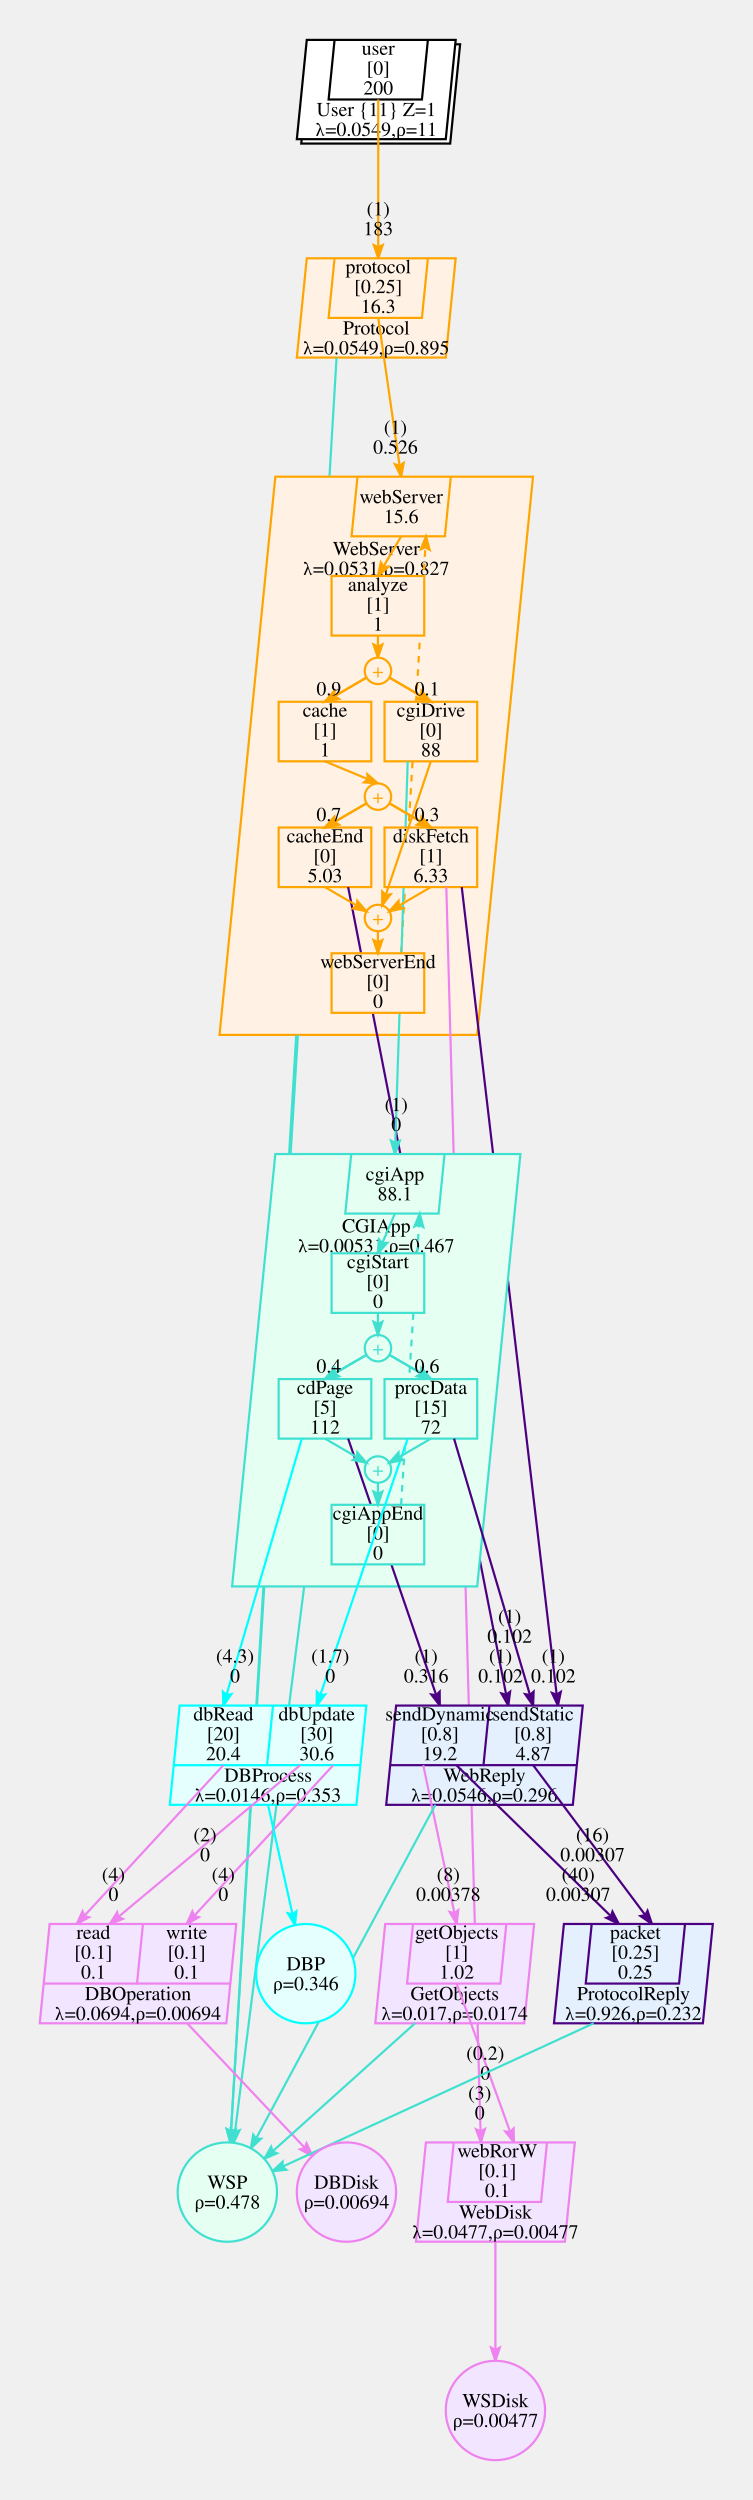
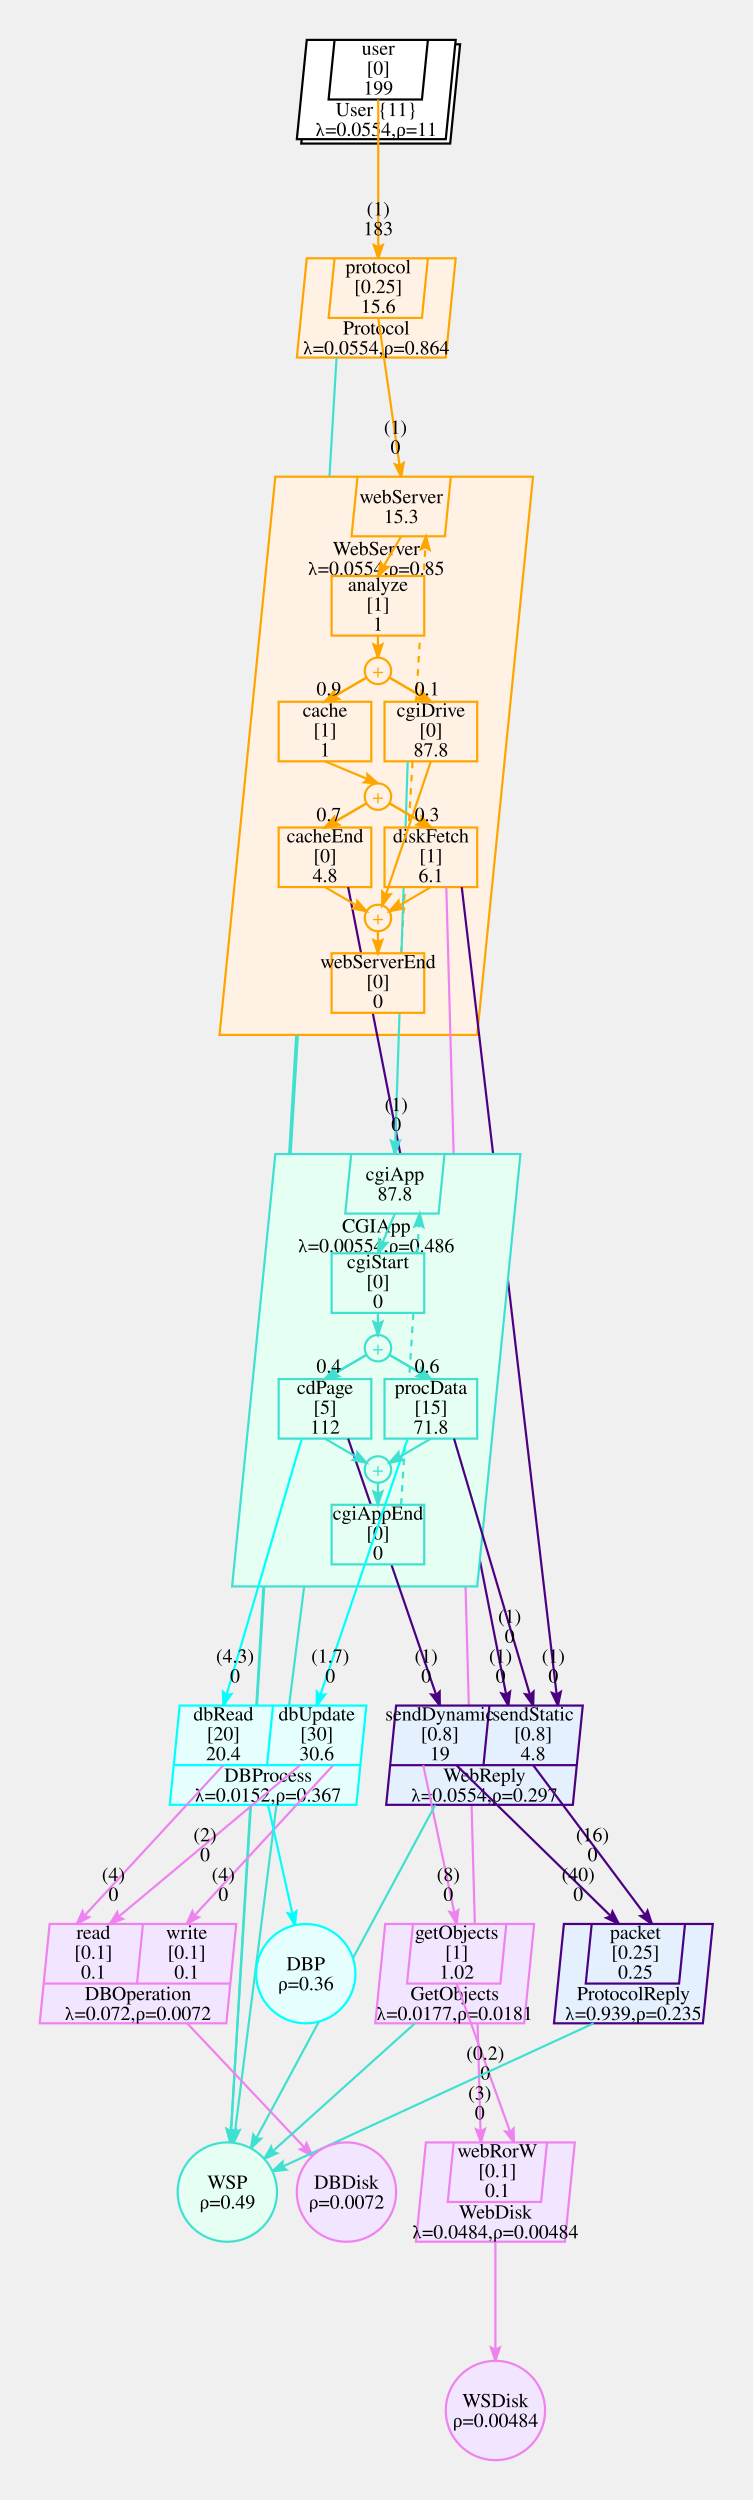
<svg xmlns="http://www.w3.org/2000/svg" width="4.737in" height="15.736in" viewBox="0 0 8528 28325">
  <polygon fill="#ffffff" stroke="black" stroke-width="25" points="3526.25,500 5213.75,500 5101.25,1625 3413.75,1625 " />
  <polygon fill="#ffffff" stroke="black" stroke-width="25" points="3476.25,450 5163.75,450 5051.25,1575 3363.75,1575 " />
-   <text x="4264" y="1538" font-family="Times" font-style="Roman" font-size="225" fill="black" text-anchor="middle">λ=0.0549,ρ=11</text>
-   <text x="4264" y="1313" font-family="Times" font-style="Roman" font-size="225" fill="black" text-anchor="middle">User {11} Z=1</text>
+   <text x="4264" y="1538" font-family="Times" font-style="Roman" font-size="225" fill="black" text-anchor="middle">λ=0.0554,ρ=11</text>
+   <text x="4264" y="1313" font-family="Times" font-style="Roman" font-size="225" fill="black" text-anchor="middle">User {11}</text>
  <polyline stroke="black" stroke-width="25" fill="none" points="3791.25,450 3723.75,1125 4781.25,1125 4848.75,450 " />
-   <text x="4286" y="1069" font-family="Times" font-style="Roman" font-size="225" fill="black" text-anchor="middle">200</text>
+   <text x="4286" y="1069" font-family="Times" font-style="Roman" font-size="225" fill="black" text-anchor="middle">199</text>
  <text x="4286" y="844" font-family="Times" font-style="Roman" font-size="225" fill="black" text-anchor="middle">[0]</text>
  <text x="4286" y="619" font-family="Times" font-style="Roman" font-size="225" fill="black" text-anchor="middle">user</text>
  <line x1="4286.25" y1="1125" x2="4286.25" y2="2925" stroke="Orange" stroke-width="25" />
  <polygon fill="Orange" stroke="Orange" stroke-width="25" points="4286.25,2925 4336.25,2775 4286.25,2800 4236.25,2775 " />
  <text x="4286" y="2663" font-family="Times" font-style="Roman" font-size="225" fill="black" text-anchor="middle">183</text>
  <text x="4286" y="2438" font-family="Times" font-style="Roman" font-size="225" fill="black" text-anchor="middle">(1)</text>
  <polygon fill="#fff2e5" stroke="Orange" stroke-width="25" points="3476.25,2925 5163.75,2925 5051.25,4050 3363.75,4050 " />
-   <text x="4264" y="4013" font-family="Times" font-style="Roman" font-size="225" fill="black" text-anchor="middle">λ=0.0549,ρ=0.895</text>
+   <text x="4264" y="4013" font-family="Times" font-style="Roman" font-size="225" fill="black" text-anchor="middle">λ=0.0554,ρ=0.864</text>
  <text x="4264" y="3788" font-family="Times" font-style="Roman" font-size="225" fill="black" text-anchor="middle">Protocol</text>
  <polyline stroke="Orange" stroke-width="25" fill="none" points="3791.25,2925 3723.75,3600 4781.25,3600 4848.75,2925 " />
-   <text x="4286" y="3544" font-family="Times" font-style="Roman" font-size="225" fill="black" text-anchor="middle">16.3</text>
+   <text x="4286" y="3544" font-family="Times" font-style="Roman" font-size="225" fill="black" text-anchor="middle">15.6</text>
  <text x="4286" y="3319" font-family="Times" font-style="Roman" font-size="225" fill="black" text-anchor="middle">[0.25]</text>
  <text x="4286" y="3094" font-family="Times" font-style="Roman" font-size="225" fill="black" text-anchor="middle">protocol</text>
  <line x1="4286.25" y1="3600" x2="4546.25" y2="5400" stroke="Orange" stroke-width="25" />
  <polygon fill="Orange" stroke="Orange" stroke-width="25" points="4546.25,5400 4574.29,5244.39 4528.38,5276.28 4475.32,5258.69 " />
-   <text x="4481" y="5138" font-family="Times" font-style="Roman" font-size="225" fill="black" text-anchor="middle">0.526</text>
+   <text x="4481" y="5138" font-family="Times" font-style="Roman" font-size="225" fill="black" text-anchor="middle">0</text>
  <text x="4481" y="4913" font-family="Times" font-style="Roman" font-size="225" fill="black" text-anchor="middle">(1)</text>
  <line x1="3813.75" y1="4050" x2="2609.68" y2="24276" stroke="Turquoise" stroke-width="25" />
  <polygon fill="Turquoise" stroke="Turquoise" stroke-width="25" points="2609.68,24276 2668.5,24129.2 2617.11,24151.2 2568.68,24123.3 " />
  <polygon fill="#fff2e5" stroke="Orange" stroke-width="25" points="3120,5400 6040,5400 5407.5,11725 2487.5,11725 " />
-   <text x="4264" y="6513" font-family="Times" font-style="Roman" font-size="225" fill="black" text-anchor="middle">λ=0.0531,ρ=0.827</text>
+   <text x="4264" y="6513" font-family="Times" font-style="Roman" font-size="225" fill="black" text-anchor="middle">λ=0.0554,ρ=0.85</text>
  <text x="4264" y="6288" font-family="Times" font-style="Roman" font-size="225" fill="black" text-anchor="middle">WebServer</text>
  <polyline stroke="Orange" stroke-width="25" fill="none" points="4051.25,5400 3983.75,6075 5041.25,6075 5108.75,5400 " />
-   <text x="4546" y="5925" font-family="Times" font-style="Roman" font-size="225" fill="black" text-anchor="middle">15.6</text>
+   <text x="4546" y="5925" font-family="Times" font-style="Roman" font-size="225" fill="black" text-anchor="middle">15.3</text>
  <text x="4546" y="5700" font-family="Times" font-style="Roman" font-size="225" fill="black" text-anchor="middle">webServer</text>
  <line x1="4546.25" y1="6075" x2="4282.5" y2="6525" stroke="Orange" stroke-width="25" />
  <polygon fill="Orange" stroke="Orange" stroke-width="25" points="4282.5,6525 4401.49,6420.87 4345.71,6417.16 4315.21,6370.31 " />
  <line x1="4545" y1="10800" x2="4827.5" y2="6075" stroke-dasharray="75" stroke="Orange" stroke-width="25" />
  <polygon fill="Orange" stroke="Orange" stroke-width="25" points="4827.5,6075 4768.64,6221.75 4820.04,6199.78 4868.46,6227.72 " />
  <polygon fill="#fff2e5" stroke="Orange" stroke-width="25" points="3757.5,7200 3757.5,6525 4807.5,6525 4807.5,7200 3757.5,7200 " />
  <text x="4283" y="7144" font-family="Times" font-style="Roman" font-size="225" fill="black" text-anchor="middle">1</text>
  <text x="4283" y="6919" font-family="Times" font-style="Roman" font-size="225" fill="black" text-anchor="middle">[1]</text>
  <text x="4283" y="6694" font-family="Times" font-style="Roman" font-size="225" fill="black" text-anchor="middle">analyze</text>
  <polygon fill="#fff2e5" stroke="Orange" stroke-width="25" points="3157.5,8625 3157.5,7950 4207.5,7950 4207.5,8625 3157.5,8625 " />
  <text x="3683" y="8569" font-family="Times" font-style="Roman" font-size="225" fill="black" text-anchor="middle">1</text>
  <text x="3683" y="8344" font-family="Times" font-style="Roman" font-size="225" fill="black" text-anchor="middle">[1]</text>
  <text x="3683" y="8119" font-family="Times" font-style="Roman" font-size="225" fill="black" text-anchor="middle">cache</text>
  <polygon fill="#fff2e5" stroke="Orange" stroke-width="25" points="3157.5,10050 3157.5,9375 4207.5,9375 4207.5,10050 3157.5,10050 " />
  <line x1="3945" y1="10050" x2="5760" y2="19325" stroke="Indigo" stroke-width="25" />
  <polygon fill="Indigo" stroke="Indigo" stroke-width="25" points="5760,19325 5780.26,19168.2 5735.99,19202.3 5682.12,19187.4 " />
-   <text x="5672" y="19063" font-family="Times" font-style="Roman" font-size="225" fill="black" text-anchor="middle">0.102</text>
+   <text x="5672" y="19063" font-family="Times" font-style="Roman" font-size="225" fill="black" text-anchor="middle">0</text>
  <text x="5672" y="18838" font-family="Times" font-style="Roman" font-size="225" fill="black" text-anchor="middle">(1)</text>
-   <text x="3683" y="9994" font-family="Times" font-style="Roman" font-size="225" fill="black" text-anchor="middle">5.03</text>
+   <text x="3683" y="9994" font-family="Times" font-style="Roman" font-size="225" fill="black" text-anchor="middle">4.8</text>
  <text x="3683" y="9769" font-family="Times" font-style="Roman" font-size="225" fill="black" text-anchor="middle">[0]</text>
  <text x="3683" y="9544" font-family="Times" font-style="Roman" font-size="225" fill="black" text-anchor="middle">cacheEnd</text>
  <polygon fill="#fff2e5" stroke="Orange" stroke-width="25" points="4357.5,8625 4357.5,7950 5407.5,7950 5407.5,8625 4357.5,8625 " />
  <line x1="4620" y1="8625" x2="4475" y2="13075" stroke="Turquoise" stroke-width="25" />
  <polygon fill="Turquoise" stroke="Turquoise" stroke-width="25" points="4475,13075 4529.86,12926.7 4479.07,12950.1 4429.91,12923.5 " />
  <text x="4490" y="12813" font-family="Times" font-style="Roman" font-size="225" fill="black" text-anchor="middle">0</text>
  <text x="4490" y="12588" font-family="Times" font-style="Roman" font-size="225" fill="black" text-anchor="middle">(1)</text>
-   <text x="4883" y="8569" font-family="Times" font-style="Roman" font-size="225" fill="black" text-anchor="middle">88</text>
+   <text x="4883" y="8569" font-family="Times" font-style="Roman" font-size="225" fill="black" text-anchor="middle">87.8</text>
  <text x="4883" y="8344" font-family="Times" font-style="Roman" font-size="225" fill="black" text-anchor="middle">[0]</text>
  <text x="4883" y="8119" font-family="Times" font-style="Roman" font-size="225" fill="black" text-anchor="middle">cgiDrive</text>
  <polygon fill="#fff2e5" stroke="Orange" stroke-width="25" points="4357.5,10050 4357.5,9375 5407.5,9375 5407.5,10050 4357.5,10050 " />
  <line x1="5057.5" y1="10050" x2="5448.75" y2="24275" stroke="Violet" stroke-width="25" />
  <polygon fill="Violet" stroke="Violet" stroke-width="25" points="5448.75,24275 5494.61,24123.7 5445.31,24150 5394.64,24126.4 " />
  <text x="5436" y="24013" font-family="Times" font-style="Roman" font-size="225" fill="black" text-anchor="middle">0</text>
  <text x="5436" y="23788" font-family="Times" font-style="Roman" font-size="225" fill="black" text-anchor="middle">(3)</text>
  <line x1="5232.5" y1="10050" x2="6322.5" y2="19325" stroke="Indigo" stroke-width="25" />
  <polygon fill="Indigo" stroke="Indigo" stroke-width="25" points="6322.5,19325 6354.65,19170.2 6307.91,19200.9 6255.33,19181.9 " />
-   <text x="6270" y="19063" font-family="Times" font-style="Roman" font-size="225" fill="black" text-anchor="middle">0.102</text>
+   <text x="6270" y="19063" font-family="Times" font-style="Roman" font-size="225" fill="black" text-anchor="middle">0</text>
  <text x="6270" y="18838" font-family="Times" font-style="Roman" font-size="225" fill="black" text-anchor="middle">(1)</text>
-   <text x="4883" y="9994" font-family="Times" font-style="Roman" font-size="225" fill="black" text-anchor="middle">6.33</text>
+   <text x="4883" y="9994" font-family="Times" font-style="Roman" font-size="225" fill="black" text-anchor="middle">6.1</text>
  <text x="4883" y="9769" font-family="Times" font-style="Roman" font-size="225" fill="black" text-anchor="middle">[1]</text>
  <text x="4883" y="9544" font-family="Times" font-style="Roman" font-size="225" fill="black" text-anchor="middle">diskFetch</text>
  <polygon fill="#fff2e5" stroke="Orange" stroke-width="25" points="3757.5,11475 3757.5,10800 4807.5,10800 4807.5,11475 3757.5,11475 " />
  <text x="4283" y="11419" font-family="Times" font-style="Roman" font-size="225" fill="black" text-anchor="middle">0</text>
  <text x="4283" y="11194" font-family="Times" font-style="Roman" font-size="225" fill="black" text-anchor="middle">[0]</text>
  <text x="4283" y="10969" font-family="Times" font-style="Roman" font-size="225" fill="black" text-anchor="middle">webServerEnd</text>
  <line x1="4282.5" y1="7200" x2="4282.5" y2="7450" stroke="Orange" stroke-width="25" />
  <polygon fill="Orange" stroke="Orange" stroke-width="25" points="4282.5,7450 4332.5,7300 4282.5,7325 4232.5,7300 " />
  <line x1="3682.5" y1="8625" x2="4282.5" y2="8875" stroke="Orange" stroke-width="25" />
  <polygon fill="Orange" stroke="Orange" stroke-width="25" points="4282.5,8875 4163.27,8771.15 4167.12,8826.92 4124.81,8863.46 " />
  <circle cx="4283" cy="7600" r="150" fill="#fff2e5" stroke="Orange" stroke-width="25" />
  <text x="4283" y="7675" font-family="Times" font-style="Roman" font-size="225" fill="Orange" text-anchor="middle">+</text>
  <line x1="4152.93" y1="7675.58" x2="3682.5" y2="7950" stroke="Orange" stroke-width="25" />
  <polygon fill="Orange" stroke="Orange" stroke-width="25" points="3682.5,7950 3837.26,7917.61 3790.47,7887.02 3786.87,7831.23 " />
  <line x1="4412.07" y1="7675.58" x2="4882.5" y2="7950" stroke="Orange" stroke-width="25" />
  <polygon fill="Orange" stroke="Orange" stroke-width="25" points="4882.5,7950 4778.13,7831.23 4774.53,7887.02 4727.74,7917.61 " />
  <line x1="4152.93" y1="7675.58" x2="3682.5" y2="7950" stroke="Orange" stroke-width="25" />
  <polygon fill="Orange" stroke="Orange" stroke-width="25" points="3682.5,7950 3837.26,7917.61 3790.47,7887.02 3786.87,7831.23 " />
  <line x1="4412.07" y1="7675.58" x2="4882.5" y2="7950" stroke="Orange" stroke-width="25" />
  <polygon fill="Orange" stroke="Orange" stroke-width="25" points="4882.5,7950 4778.13,7831.23 4774.53,7887.02 4727.74,7917.61 " />
  <text x="3726" y="7877" font-family="Times" font-style="Roman" font-size="225" fill="black" text-anchor="middle">0.9</text>
  <text x="4839" y="7877" font-family="Times" font-style="Roman" font-size="225" fill="black" text-anchor="middle">0.1</text>
  <circle cx="4283" cy="10400" r="150" fill="#fff2e5" stroke="Orange" stroke-width="25" />
  <text x="4283" y="10475" font-family="Times" font-style="Roman" font-size="225" fill="Orange" text-anchor="middle">+</text>
  <line x1="3682.5" y1="10050" x2="4152.93" y2="10324.4" stroke="Orange" stroke-width="25" />
  <polygon fill="Orange" stroke="Orange" stroke-width="25" points="4152.93,10324.4 4048.56,10205.6 4044.96,10261.4 3998.17,10292 " />
  <line x1="4882.5" y1="8625" x2="4330.53" y2="10257.9" stroke="Orange" stroke-width="25" />
  <polygon fill="Orange" stroke="Orange" stroke-width="25" points="4330.53,10257.9 4425.94,10131.8 4370.56,10139.5 4331.2,10099.8 " />
  <line x1="4882.5" y1="10050" x2="4412.07" y2="10324.4" stroke="Orange" stroke-width="25" />
  <polygon fill="Orange" stroke="Orange" stroke-width="25" points="4412.07,10324.4 4566.83,10292 4520.04,10261.4 4516.44,10205.6 " />
  <circle cx="4283" cy="9025" r="150" fill="#fff2e5" stroke="Orange" stroke-width="25" />
  <text x="4283" y="9100" font-family="Times" font-style="Roman" font-size="225" fill="Orange" text-anchor="middle">+</text>
  <line x1="4152.93" y1="9100.58" x2="3682.5" y2="9375" stroke="Orange" stroke-width="25" />
  <polygon fill="Orange" stroke="Orange" stroke-width="25" points="3682.5,9375 3837.26,9342.61 3790.47,9312.02 3786.87,9256.23 " />
  <line x1="4412.07" y1="9100.58" x2="4882.5" y2="9375" stroke="Orange" stroke-width="25" />
  <polygon fill="Orange" stroke="Orange" stroke-width="25" points="4882.5,9375 4778.13,9256.23 4774.53,9312.02 4727.74,9342.61 " />
  <line x1="4152.93" y1="9100.58" x2="3682.5" y2="9375" stroke="Orange" stroke-width="25" />
  <polygon fill="Orange" stroke="Orange" stroke-width="25" points="3682.5,9375 3837.26,9342.61 3790.47,9312.02 3786.87,9256.23 " />
  <line x1="4412.07" y1="9100.58" x2="4882.5" y2="9375" stroke="Orange" stroke-width="25" />
  <polygon fill="Orange" stroke="Orange" stroke-width="25" points="4882.5,9375 4778.13,9256.23 4774.53,9312.02 4727.74,9342.61 " />
  <text x="3726" y="9302" font-family="Times" font-style="Roman" font-size="225" fill="black" text-anchor="middle">0.7</text>
  <text x="4839" y="9302" font-family="Times" font-style="Roman" font-size="225" fill="black" text-anchor="middle">0.3</text>
  <line x1="4282.5" y1="10550" x2="4282.5" y2="10800" stroke="Orange" stroke-width="25" />
  <polygon fill="Orange" stroke="Orange" stroke-width="25" points="4282.5,10800 4332.5,10650 4282.5,10675 4232.5,10650 " />
  <line x1="3375.62" y1="11725" x2="2610.48" y2="24276" stroke="Turquoise" stroke-width="25" />
  <polygon fill="Turquoise" stroke="Turquoise" stroke-width="25" points="2610.48,24276 2669.51,24129.4 2618.08,24151.3 2569.7,24123.3 " />
  <polygon fill="#e5fff2" stroke="Turquoise" stroke-width="25" points="3120,13075 5897.5,13075 5407.5,17975 2630,17975 " />
-   <text x="4264" y="14188" font-family="Times" font-style="Roman" font-size="225" fill="black" text-anchor="middle">λ=0.00531,ρ=0.467</text>
+   <text x="4264" y="14188" font-family="Times" font-style="Roman" font-size="225" fill="black" text-anchor="middle">λ=0.00554,ρ=0.486</text>
  <text x="4264" y="13963" font-family="Times" font-style="Roman" font-size="225" fill="black" text-anchor="middle">CGIApp</text>
  <polyline stroke="Turquoise" stroke-width="25" fill="none" points="3980,13075 3912.5,13750 4970,13750 5037.5,13075 " />
-   <text x="4475" y="13600" font-family="Times" font-style="Roman" font-size="225" fill="black" text-anchor="middle">88.1</text>
+   <text x="4475" y="13600" font-family="Times" font-style="Roman" font-size="225" fill="black" text-anchor="middle">87.8</text>
  <text x="4475" y="13375" font-family="Times" font-style="Roman" font-size="225" fill="black" text-anchor="middle">cgiApp</text>
  <line x1="4475" y1="13750" x2="4282.5" y2="14200" stroke="Turquoise" stroke-width="25" />
  <polygon fill="Turquoise" stroke="Turquoise" stroke-width="25" points="4282.5,14200 4387.47,14081.8 4331.66,14085.1 4295.52,14042.4 " />
  <line x1="4545" y1="17050" x2="4756.25" y2="13750" stroke-dasharray="75" stroke="Turquoise" stroke-width="25" />
  <polygon fill="Turquoise" stroke="Turquoise" stroke-width="25" points="4756.25,13750 4696.77,13896.5 4748.26,13874.7 4796.57,13902.9 " />
  <polygon fill="#e5fff2" stroke="Turquoise" stroke-width="25" points="3157.5,16300 3157.5,15625 4207.5,15625 4207.5,16300 3157.5,16300 " />
  <line x1="3420" y1="16300" x2="2531.25" y2="19325" stroke="Cyan" stroke-width="25" />
  <polygon fill="Cyan" stroke="Cyan" stroke-width="25" points="2531.25,19325 2621.51,19195.2 2566.49,19205.1 2525.56,19167 " />
  <text x="2663" y="19063" font-family="Times" font-style="Roman" font-size="225" fill="black" text-anchor="middle">0</text>
  <text x="2663" y="18838" font-family="Times" font-style="Roman" font-size="225" fill="black" text-anchor="middle">(4.3)</text>
  <line x1="3945" y1="16300" x2="4983.75" y2="19325" stroke="Indigo" stroke-width="25" />
  <polygon fill="Indigo" stroke="Indigo" stroke-width="25" points="4983.75,19325 4982.32,19166.9 4943.15,19206.8 4887.74,19199.4 " />
-   <text x="4829" y="19063" font-family="Times" font-style="Roman" font-size="225" fill="black" text-anchor="middle">0.316</text>
+   <text x="4829" y="19063" font-family="Times" font-style="Roman" font-size="225" fill="black" text-anchor="middle">0</text>
  <text x="4829" y="18838" font-family="Times" font-style="Roman" font-size="225" fill="black" text-anchor="middle">(1)</text>
  <text x="3683" y="16244" font-family="Times" font-style="Roman" font-size="225" fill="black" text-anchor="middle">112</text>
  <text x="3683" y="16019" font-family="Times" font-style="Roman" font-size="225" fill="black" text-anchor="middle">[5]</text>
  <text x="3683" y="15794" font-family="Times" font-style="Roman" font-size="225" fill="black" text-anchor="middle">cdPage</text>
  <polygon fill="#e5fff2" stroke="Turquoise" stroke-width="25" points="3757.5,17725 3757.5,17050 4807.5,17050 4807.5,17725 3757.5,17725 " />
  <text x="4283" y="17669" font-family="Times" font-style="Roman" font-size="225" fill="black" text-anchor="middle">0</text>
  <text x="4283" y="17444" font-family="Times" font-style="Roman" font-size="225" fill="black" text-anchor="middle">[0]</text>
  <text x="4283" y="17219" font-family="Times" font-style="Roman" font-size="225" fill="black" text-anchor="middle">cgiAppEnd</text>
  <polygon fill="#e5fff2" stroke="Turquoise" stroke-width="25" points="3757.5,14875 3757.5,14200 4807.5,14200 4807.5,14875 3757.5,14875 " />
  <text x="4283" y="14819" font-family="Times" font-style="Roman" font-size="225" fill="black" text-anchor="middle">0</text>
  <text x="4283" y="14594" font-family="Times" font-style="Roman" font-size="225" fill="black" text-anchor="middle">[0]</text>
  <text x="4283" y="14369" font-family="Times" font-style="Roman" font-size="225" fill="black" text-anchor="middle">cgiStart</text>
  <polygon fill="#e5fff2" stroke="Turquoise" stroke-width="25" points="4357.5,16300 4357.5,15625 5407.5,15625 5407.5,16300 4357.5,16300 " />
  <line x1="4620" y1="16300" x2="3588.75" y2="19325" stroke="Cyan" stroke-width="25" />
  <polygon fill="Cyan" stroke="Cyan" stroke-width="25" points="3588.75,19325 3684.48,19199.2 3629.08,19206.7 3589.83,19166.9 " />
  <text x="3742" y="19063" font-family="Times" font-style="Roman" font-size="225" fill="black" text-anchor="middle">0</text>
  <text x="3742" y="18838" font-family="Times" font-style="Roman" font-size="225" fill="black" text-anchor="middle">(1.7)</text>
  <line x1="5145" y1="16300" x2="6041.25" y2="19325" stroke="Indigo" stroke-width="25" />
  <polygon fill="Indigo" stroke="Indigo" stroke-width="25" points="6041.25,19325 6046.58,19167 6005.74,19205.1 5950.7,19195.4 " />
-   <text x="5775" y="18613" font-family="Times" font-style="Roman" font-size="225" fill="black" text-anchor="middle">0.102</text>
+   <text x="5775" y="18613" font-family="Times" font-style="Roman" font-size="225" fill="black" text-anchor="middle">0</text>
  <text x="5775" y="18388" font-family="Times" font-style="Roman" font-size="225" fill="black" text-anchor="middle">(1)</text>
-   <text x="4883" y="16244" font-family="Times" font-style="Roman" font-size="225" fill="black" text-anchor="middle">72</text>
+   <text x="4883" y="16244" font-family="Times" font-style="Roman" font-size="225" fill="black" text-anchor="middle">71.8</text>
  <text x="4883" y="16019" font-family="Times" font-style="Roman" font-size="225" fill="black" text-anchor="middle">[15]</text>
  <text x="4883" y="15794" font-family="Times" font-style="Roman" font-size="225" fill="black" text-anchor="middle">procData</text>
  <circle cx="4283" cy="16650" r="150" fill="#e5fff2" stroke="Turquoise" stroke-width="25" />
  <text x="4283" y="16725" font-family="Times" font-style="Roman" font-size="225" fill="Turquoise" text-anchor="middle">+</text>
+   <line x1="3682.5" y1="16300" x2="4152.93" y2="16574.4" stroke="Turquoise" stroke-width="25" />
+   <polygon fill="Turquoise" stroke="Turquoise" stroke-width="25" points="4152.93,16574.4 4048.56,16455.6 4044.96,16511.4 3998.17,16542 " />
  <line x1="4882.5" y1="16300" x2="4412.07" y2="16574.4" stroke="Turquoise" stroke-width="25" />
  <polygon fill="Turquoise" stroke="Turquoise" stroke-width="25" points="4412.07,16574.4 4566.83,16542 4520.04,16511.4 4516.44,16455.6 " />
-   <line x1="3682.5" y1="16300" x2="4152.93" y2="16574.4" stroke="Turquoise" stroke-width="25" />
-   <polygon fill="Turquoise" stroke="Turquoise" stroke-width="25" points="4152.93,16574.4 4048.56,16455.6 4044.96,16511.4 3998.17,16542 " />
  <circle cx="4283" cy="15275" r="150" fill="#e5fff2" stroke="Turquoise" stroke-width="25" />
  <text x="4283" y="15350" font-family="Times" font-style="Roman" font-size="225" fill="Turquoise" text-anchor="middle">+</text>
+   <line x1="4152.93" y1="15350.6" x2="3682.5" y2="15625" stroke="Turquoise" stroke-width="25" />
+   <polygon fill="Turquoise" stroke="Turquoise" stroke-width="25" points="3682.5,15625 3837.26,15592.6 3790.47,15562 3786.87,15506.2 " />
  <line x1="4412.07" y1="15350.6" x2="4882.5" y2="15625" stroke="Turquoise" stroke-width="25" />
  <polygon fill="Turquoise" stroke="Turquoise" stroke-width="25" points="4882.5,15625 4778.13,15506.2 4774.53,15562 4727.74,15592.6 " />
  <line x1="4152.93" y1="15350.6" x2="3682.5" y2="15625" stroke="Turquoise" stroke-width="25" />
  <polygon fill="Turquoise" stroke="Turquoise" stroke-width="25" points="3682.5,15625 3837.26,15592.6 3790.47,15562 3786.87,15506.2 " />
  <line x1="4412.07" y1="15350.6" x2="4882.5" y2="15625" stroke="Turquoise" stroke-width="25" />
  <polygon fill="Turquoise" stroke="Turquoise" stroke-width="25" points="4882.5,15625 4778.13,15506.2 4774.53,15562 4727.74,15592.6 " />
-   <line x1="4152.93" y1="15350.6" x2="3682.5" y2="15625" stroke="Turquoise" stroke-width="25" />
-   <polygon fill="Turquoise" stroke="Turquoise" stroke-width="25" points="3682.5,15625 3837.26,15592.6 3790.47,15562 3786.87,15506.2 " />
+   <text x="3726" y="15552" font-family="Times" font-style="Roman" font-size="225" fill="black" text-anchor="middle">0.4</text>
  <text x="4839" y="15552" font-family="Times" font-style="Roman" font-size="225" fill="black" text-anchor="middle">0.6</text>
-   <text x="3726" y="15552" font-family="Times" font-style="Roman" font-size="225" fill="black" text-anchor="middle">0.4</text>
  <line x1="4282.5" y1="16800" x2="4282.5" y2="17050" stroke="Turquoise" stroke-width="25" />
  <polygon fill="Turquoise" stroke="Turquoise" stroke-width="25" points="4282.5,17050 4332.5,16900 4282.5,16925 4232.5,16900 " />
  <line x1="4282.5" y1="14875" x2="4282.5" y2="15125" stroke="Turquoise" stroke-width="25" />
  <polygon fill="Turquoise" stroke="Turquoise" stroke-width="25" points="4282.5,15125 4332.5,14975 4282.5,15000 4232.5,14975 " />
  <line x1="3446.88" y1="17975" x2="2647.05" y2="24279.5" stroke="Turquoise" stroke-width="25" />
  <polygon fill="Turquoise" stroke="Turquoise" stroke-width="25" points="2647.05,24279.5 2715.53,24137 2662.78,24155.5 2616.32,24124.4 " />
  <polygon fill="#e5ffff" stroke="Cyan" stroke-width="25" points="2036.25,19325 4151.25,19325 4038.75,20450 1923.75,20450 " />
-   <text x="3038" y="20413" font-family="Times" font-style="Roman" font-size="225" fill="black" text-anchor="middle">λ=0.0146,ρ=0.353</text>
+   <text x="3038" y="20413" font-family="Times" font-style="Roman" font-size="225" fill="black" text-anchor="middle">λ=0.0152,ρ=0.367</text>
  <text x="3038" y="20188" font-family="Times" font-style="Roman" font-size="225" fill="black" text-anchor="middle">DBProcess</text>
  <polyline stroke="Cyan" stroke-width="25" fill="none" points="1968.75,20000 3026.25,20000 3093.75,19325 " />
  <text x="2531" y="19944" font-family="Times" font-style="Roman" font-size="225" fill="black" text-anchor="middle">20.4</text>
  <text x="2531" y="19719" font-family="Times" font-style="Roman" font-size="225" fill="black" text-anchor="middle">[20]</text>
  <text x="2531" y="19494" font-family="Times" font-style="Roman" font-size="225" fill="black" text-anchor="middle">dbRead</text>
  <line x1="2531.25" y1="20000" x2="870" y2="21800" stroke="Violet" stroke-width="25" />
  <polygon fill="Violet" stroke="Violet" stroke-width="25" points="870,21800 1008.48,21723.7 954.777,21708.1 934.989,21655.9 " />
  <text x="1285" y="21538" font-family="Times" font-style="Roman" font-size="225" fill="black" text-anchor="middle">0</text>
  <text x="1285" y="21313" font-family="Times" font-style="Roman" font-size="225" fill="black" text-anchor="middle">(4)</text>
  <line x1="3026.25" y1="20000" x2="4083.75" y2="20000" stroke="Cyan" stroke-width="25" />
  <text x="3589" y="19944" font-family="Times" font-style="Roman" font-size="225" fill="black" text-anchor="middle">30.6</text>
  <text x="3589" y="19719" font-family="Times" font-style="Roman" font-size="225" fill="black" text-anchor="middle">[30]</text>
  <text x="3589" y="19494" font-family="Times" font-style="Roman" font-size="225" fill="black" text-anchor="middle">dbUpdate</text>
  <line x1="3401.25" y1="20000" x2="1245" y2="21800" stroke="Violet" stroke-width="25" />
  <polygon fill="Violet" stroke="Violet" stroke-width="25" points="1245,21800 1392.19,21742.3 1340.96,21719.9 1328.11,21665.5 " />
  <text x="2323" y="21088" font-family="Times" font-style="Roman" font-size="225" fill="black" text-anchor="middle">0</text>
  <text x="2323" y="20863" font-family="Times" font-style="Roman" font-size="225" fill="black" text-anchor="middle">(2)</text>
  <line x1="3776.25" y1="20000" x2="2115" y2="21800" stroke="Violet" stroke-width="25" />
  <polygon fill="Violet" stroke="Violet" stroke-width="25" points="2115,21800 2253.48,21723.7 2199.78,21708.1 2179.99,21655.9 " />
  <text x="2530" y="21538" font-family="Times" font-style="Roman" font-size="225" fill="black" text-anchor="middle">0</text>
  <text x="2530" y="21313" font-family="Times" font-style="Roman" font-size="225" fill="black" text-anchor="middle">(4)</text>
  <line x1="3037.5" y1="20450" x2="3342.29" y2="21813.5" stroke="Cyan" stroke-width="25" />
  <polygon fill="Cyan" stroke="Cyan" stroke-width="25" points="3342.29,21813.5 3358.37,21656.3 3315.02,21691.6 3260.78,21678.1 " />
  <polygon fill="#e5f0ff" stroke="Indigo" stroke-width="25" points="4488.75,19325 6603.75,19325 6491.25,20450 4376.25,20450 " />
-   <text x="5490" y="20413" font-family="Times" font-style="Roman" font-size="225" fill="black" text-anchor="middle">λ=0.0546,ρ=0.296</text>
+   <text x="5490" y="20413" font-family="Times" font-style="Roman" font-size="225" fill="black" text-anchor="middle">λ=0.0554,ρ=0.297</text>
  <text x="5490" y="20188" font-family="Times" font-style="Roman" font-size="225" fill="black" text-anchor="middle">WebReply</text>
  <polyline stroke="Indigo" stroke-width="25" fill="none" points="4421.25,20000 5478.75,20000 5546.25,19325 " />
-   <text x="4984" y="19944" font-family="Times" font-style="Roman" font-size="225" fill="black" text-anchor="middle">19.2</text>
+   <text x="4984" y="19944" font-family="Times" font-style="Roman" font-size="225" fill="black" text-anchor="middle">19</text>
  <text x="4984" y="19719" font-family="Times" font-style="Roman" font-size="225" fill="black" text-anchor="middle">[0.8]</text>
  <text x="4984" y="19494" font-family="Times" font-style="Roman" font-size="225" fill="black" text-anchor="middle">sendDynamic</text>
  <line x1="4796.25" y1="20000" x2="5175" y2="21800" stroke="Violet" stroke-width="25" />
  <polygon fill="Violet" stroke="Violet" stroke-width="25" points="5175,21800 5193.04,21642.9 5149.26,21677.7 5095.19,21663.5 " />
-   <text x="5080" y="21538" font-family="Times" font-style="Roman" font-size="225" fill="black" text-anchor="middle">0.00378</text>
+   <text x="5080" y="21538" font-family="Times" font-style="Roman" font-size="225" fill="black" text-anchor="middle">0</text>
  <text x="5080" y="21313" font-family="Times" font-style="Roman" font-size="225" fill="black" text-anchor="middle">(8)</text>
  <line x1="5171.25" y1="20000" x2="7012.5" y2="21800" stroke="Indigo" stroke-width="25" />
  <polygon fill="Indigo" stroke="Indigo" stroke-width="25" points="7012.5,21800 6940.19,21659.4 6923.12,21712.6 6870.29,21730.9 " />
-   <text x="6552" y="21538" font-family="Times" font-style="Roman" font-size="225" fill="black" text-anchor="middle">0.00307</text>
+   <text x="6552" y="21538" font-family="Times" font-style="Roman" font-size="225" fill="black" text-anchor="middle">0</text>
  <text x="6552" y="21313" font-family="Times" font-style="Roman" font-size="225" fill="black" text-anchor="middle">(40)</text>
  <line x1="5478.75" y1="20000" x2="6536.25" y2="20000" stroke="Indigo" stroke-width="25" />
-   <text x="6041" y="19944" font-family="Times" font-style="Roman" font-size="225" fill="black" text-anchor="middle">4.87</text>
+   <text x="6041" y="19944" font-family="Times" font-style="Roman" font-size="225" fill="black" text-anchor="middle">4.8</text>
  <text x="6041" y="19719" font-family="Times" font-style="Roman" font-size="225" fill="black" text-anchor="middle">[0.8]</text>
  <text x="6041" y="19494" font-family="Times" font-style="Roman" font-size="225" fill="black" text-anchor="middle">sendStatic</text>
  <line x1="6041.25" y1="20000" x2="7387.5" y2="21800" stroke="Indigo" stroke-width="25" />
  <polygon fill="Indigo" stroke="Indigo" stroke-width="25" points="7387.5,21800 7337.7,21649.9 7312.63,21699.9 7257.62,21709.8 " />
-   <text x="6714" y="21088" font-family="Times" font-style="Roman" font-size="225" fill="black" text-anchor="middle">0.00307</text>
+   <text x="6714" y="21088" font-family="Times" font-style="Roman" font-size="225" fill="black" text-anchor="middle">0</text>
  <text x="6714" y="20863" font-family="Times" font-style="Roman" font-size="225" fill="black" text-anchor="middle">(16)</text>
  <line x1="4933.12" y1="20450" x2="2842.44" y2="24342" stroke="Turquoise" stroke-width="25" />
  <polygon fill="Turquoise" stroke="Turquoise" stroke-width="25" points="2842.44,24342 2957.47,24233.5 2901.59,24231.9 2869.38,24186.2 " />
  <polygon fill="#f2e5ff" stroke="Violet" stroke-width="25" points="562.5,21800 2677.5,21800 2565,22925 450,22925 " />
-   <text x="1564" y="22888" font-family="Times" font-style="Roman" font-size="225" fill="black" text-anchor="middle">λ=0.0694,ρ=0.00694</text>
+   <text x="1564" y="22888" font-family="Times" font-style="Roman" font-size="225" fill="black" text-anchor="middle">λ=0.072,ρ=0.0072</text>
  <text x="1564" y="22663" font-family="Times" font-style="Roman" font-size="225" fill="black" text-anchor="middle">DBOperation</text>
  <polyline stroke="Violet" stroke-width="25" fill="none" points="495,22475 1552.5,22475 1620,21800 " />
  <text x="1058" y="22419" font-family="Times" font-style="Roman" font-size="225" fill="black" text-anchor="middle">0.1</text>
  <text x="1058" y="22194" font-family="Times" font-style="Roman" font-size="225" fill="black" text-anchor="middle">[0.1]</text>
  <text x="1058" y="21969" font-family="Times" font-style="Roman" font-size="225" fill="black" text-anchor="middle">read</text>
  <line x1="1552.5" y1="22475" x2="2610" y2="22475" stroke="Violet" stroke-width="25" />
  <text x="2115" y="22419" font-family="Times" font-style="Roman" font-size="225" fill="black" text-anchor="middle">0.1</text>
  <text x="2115" y="22194" font-family="Times" font-style="Roman" font-size="225" fill="black" text-anchor="middle">[0.1]</text>
  <text x="2115" y="21969" font-family="Times" font-style="Roman" font-size="225" fill="black" text-anchor="middle">write</text>
  <line x1="2120.62" y1="22925" x2="3540.09" y2="24428.5" stroke="Violet" stroke-width="25" />
  <polygon fill="Violet" stroke="Violet" stroke-width="25" points="3540.09,24428.5 3473.48,24285.1 3454.28,24337.6 3400.76,24353.7 " />
  <circle cx="3465" cy="22363" r="563" fill="#e5ffff" stroke="Cyan" stroke-width="25" />
-   <text x="3465" y="22550" font-family="Times" font-style="Roman" font-size="225" fill="black" text-anchor="middle">ρ=0.346</text>
+   <text x="3465" y="22550" font-family="Times" font-style="Roman" font-size="225" fill="black" text-anchor="middle">ρ=0.36</text>
  <text x="3465" y="22325" font-family="Times" font-style="Roman" font-size="225" fill="black" text-anchor="middle">DBP</text>
  <polygon fill="#f2e5ff" stroke="Violet" stroke-width="25" points="4365,21800 6052.5,21800 5940,22925 4252.5,22925 " />
-   <text x="5153" y="22888" font-family="Times" font-style="Roman" font-size="225" fill="black" text-anchor="middle">λ=0.017,ρ=0.0174</text>
+   <text x="5153" y="22888" font-family="Times" font-style="Roman" font-size="225" fill="black" text-anchor="middle">λ=0.0177,ρ=0.0181</text>
  <text x="5153" y="22663" font-family="Times" font-style="Roman" font-size="225" fill="black" text-anchor="middle">GetObjects</text>
  <polyline stroke="Violet" stroke-width="25" fill="none" points="4680,21800 4612.5,22475 5670,22475 5737.5,21800 " />
  <text x="5175" y="22419" font-family="Times" font-style="Roman" font-size="225" fill="black" text-anchor="middle">1.02</text>
  <text x="5175" y="22194" font-family="Times" font-style="Roman" font-size="225" fill="black" text-anchor="middle">[1]</text>
  <text x="5175" y="21969" font-family="Times" font-style="Roman" font-size="225" fill="black" text-anchor="middle">getObjects</text>
  <line x1="5175" y1="22475" x2="5823.75" y2="24275" stroke="Violet" stroke-width="25" />
  <polygon fill="Violet" stroke="Violet" stroke-width="25" points="5823.75,24275 5819.93,24116.9 5781.37,24157.4 5725.85,24150.8 " />
  <text x="5499" y="23563" font-family="Times" font-style="Roman" font-size="225" fill="black" text-anchor="middle">0</text>
  <text x="5499" y="23338" font-family="Times" font-style="Roman" font-size="225" fill="black" text-anchor="middle">(0.2)</text>
  <line x1="4702.5" y1="22925" x2="2994.46" y2="24461.3" stroke="Turquoise" stroke-width="25" />
  <polygon fill="Turquoise" stroke="Turquoise" stroke-width="25" points="2994.46,24461.3 3139.42,24398.2 3087.4,24377.7 3072.55,24323.8 " />
  <polygon fill="#e5f0ff" stroke="Indigo" stroke-width="25" points="6390,21800 8077.5,21800 7965,22925 6277.5,22925 " />
-   <text x="7178" y="22888" font-family="Times" font-style="Roman" font-size="225" fill="black" text-anchor="middle">λ=0.926,ρ=0.232</text>
+   <text x="7178" y="22888" font-family="Times" font-style="Roman" font-size="225" fill="black" text-anchor="middle">λ=0.939,ρ=0.235</text>
  <text x="7178" y="22663" font-family="Times" font-style="Roman" font-size="225" fill="black" text-anchor="middle">ProtocolReply</text>
  <polyline stroke="Indigo" stroke-width="25" fill="none" points="6705,21800 6637.5,22475 7695,22475 7762.5,21800 " />
  <text x="7200" y="22419" font-family="Times" font-style="Roman" font-size="225" fill="black" text-anchor="middle">0.25</text>
  <text x="7200" y="22194" font-family="Times" font-style="Roman" font-size="225" fill="black" text-anchor="middle">[0.25]</text>
  <text x="7200" y="21969" font-family="Times" font-style="Roman" font-size="225" fill="black" text-anchor="middle">packet</text>
  <line x1="6727.5" y1="22925" x2="3087.14" y2="24602.1" stroke="Turquoise" stroke-width="25" />
  <polygon fill="Turquoise" stroke="Turquoise" stroke-width="25" points="3087.14,24602.1 3244.3,24584.8 3200.67,24549.8 3202.45,24494 " />
  <circle cx="2576" cy="24838" r="563" fill="#e5fff2" stroke="Turquoise" stroke-width="25" />
-   <text x="2576" y="25025" font-family="Times" font-style="Roman" font-size="225" fill="black" text-anchor="middle">ρ=0.478</text>
+   <text x="2576" y="25025" font-family="Times" font-style="Roman" font-size="225" fill="black" text-anchor="middle">ρ=0.49</text>
  <text x="2576" y="24800" font-family="Times" font-style="Roman" font-size="225" fill="black" text-anchor="middle">WSP</text>
  <circle cx="3926" cy="24838" r="563" fill="#f2e5ff" stroke="Violet" stroke-width="25" />
-   <text x="3926" y="25025" font-family="Times" font-style="Roman" font-size="225" fill="black" text-anchor="middle">ρ=0.00694</text>
+   <text x="3926" y="25025" font-family="Times" font-style="Roman" font-size="225" fill="black" text-anchor="middle">ρ=0.0072</text>
  <text x="3926" y="24800" font-family="Times" font-style="Roman" font-size="225" fill="black" text-anchor="middle">DBDisk</text>
  <polygon fill="#f2e5ff" stroke="Violet" stroke-width="25" points="4826.25,24275 6513.75,24275 6401.25,25400 4713.75,25400 " />
-   <text x="5614" y="25363" font-family="Times" font-style="Roman" font-size="225" fill="black" text-anchor="middle">λ=0.0477,ρ=0.00477</text>
+   <text x="5614" y="25363" font-family="Times" font-style="Roman" font-size="225" fill="black" text-anchor="middle">λ=0.0484,ρ=0.00484</text>
  <text x="5614" y="25138" font-family="Times" font-style="Roman" font-size="225" fill="black" text-anchor="middle">WebDisk</text>
  <polyline stroke="Violet" stroke-width="25" fill="none" points="5141.25,24275 5073.75,24950 6131.25,24950 6198.75,24275 " />
  <text x="5636" y="24894" font-family="Times" font-style="Roman" font-size="225" fill="black" text-anchor="middle">0.1</text>
  <text x="5636" y="24669" font-family="Times" font-style="Roman" font-size="225" fill="black" text-anchor="middle">[0.1]</text>
  <text x="5636" y="24444" font-family="Times" font-style="Roman" font-size="225" fill="black" text-anchor="middle">webRorW</text>
  <line x1="5613.75" y1="25400" x2="5613.75" y2="26750" stroke="Violet" stroke-width="25" />
  <polygon fill="Violet" stroke="Violet" stroke-width="25" points="5613.75,26750 5663.75,26600 5613.75,26625 5563.75,26600 " />
  <circle cx="5614" cy="27313" r="563" fill="#f2e5ff" stroke="Violet" stroke-width="25" />
-   <text x="5614" y="27500" font-family="Times" font-style="Roman" font-size="225" fill="black" text-anchor="middle">ρ=0.00477</text>
+   <text x="5614" y="27500" font-family="Times" font-style="Roman" font-size="225" fill="black" text-anchor="middle">ρ=0.00484</text>
  <text x="5614" y="27275" font-family="Times" font-style="Roman" font-size="225" fill="black" text-anchor="middle">WSDisk</text>
</svg>
